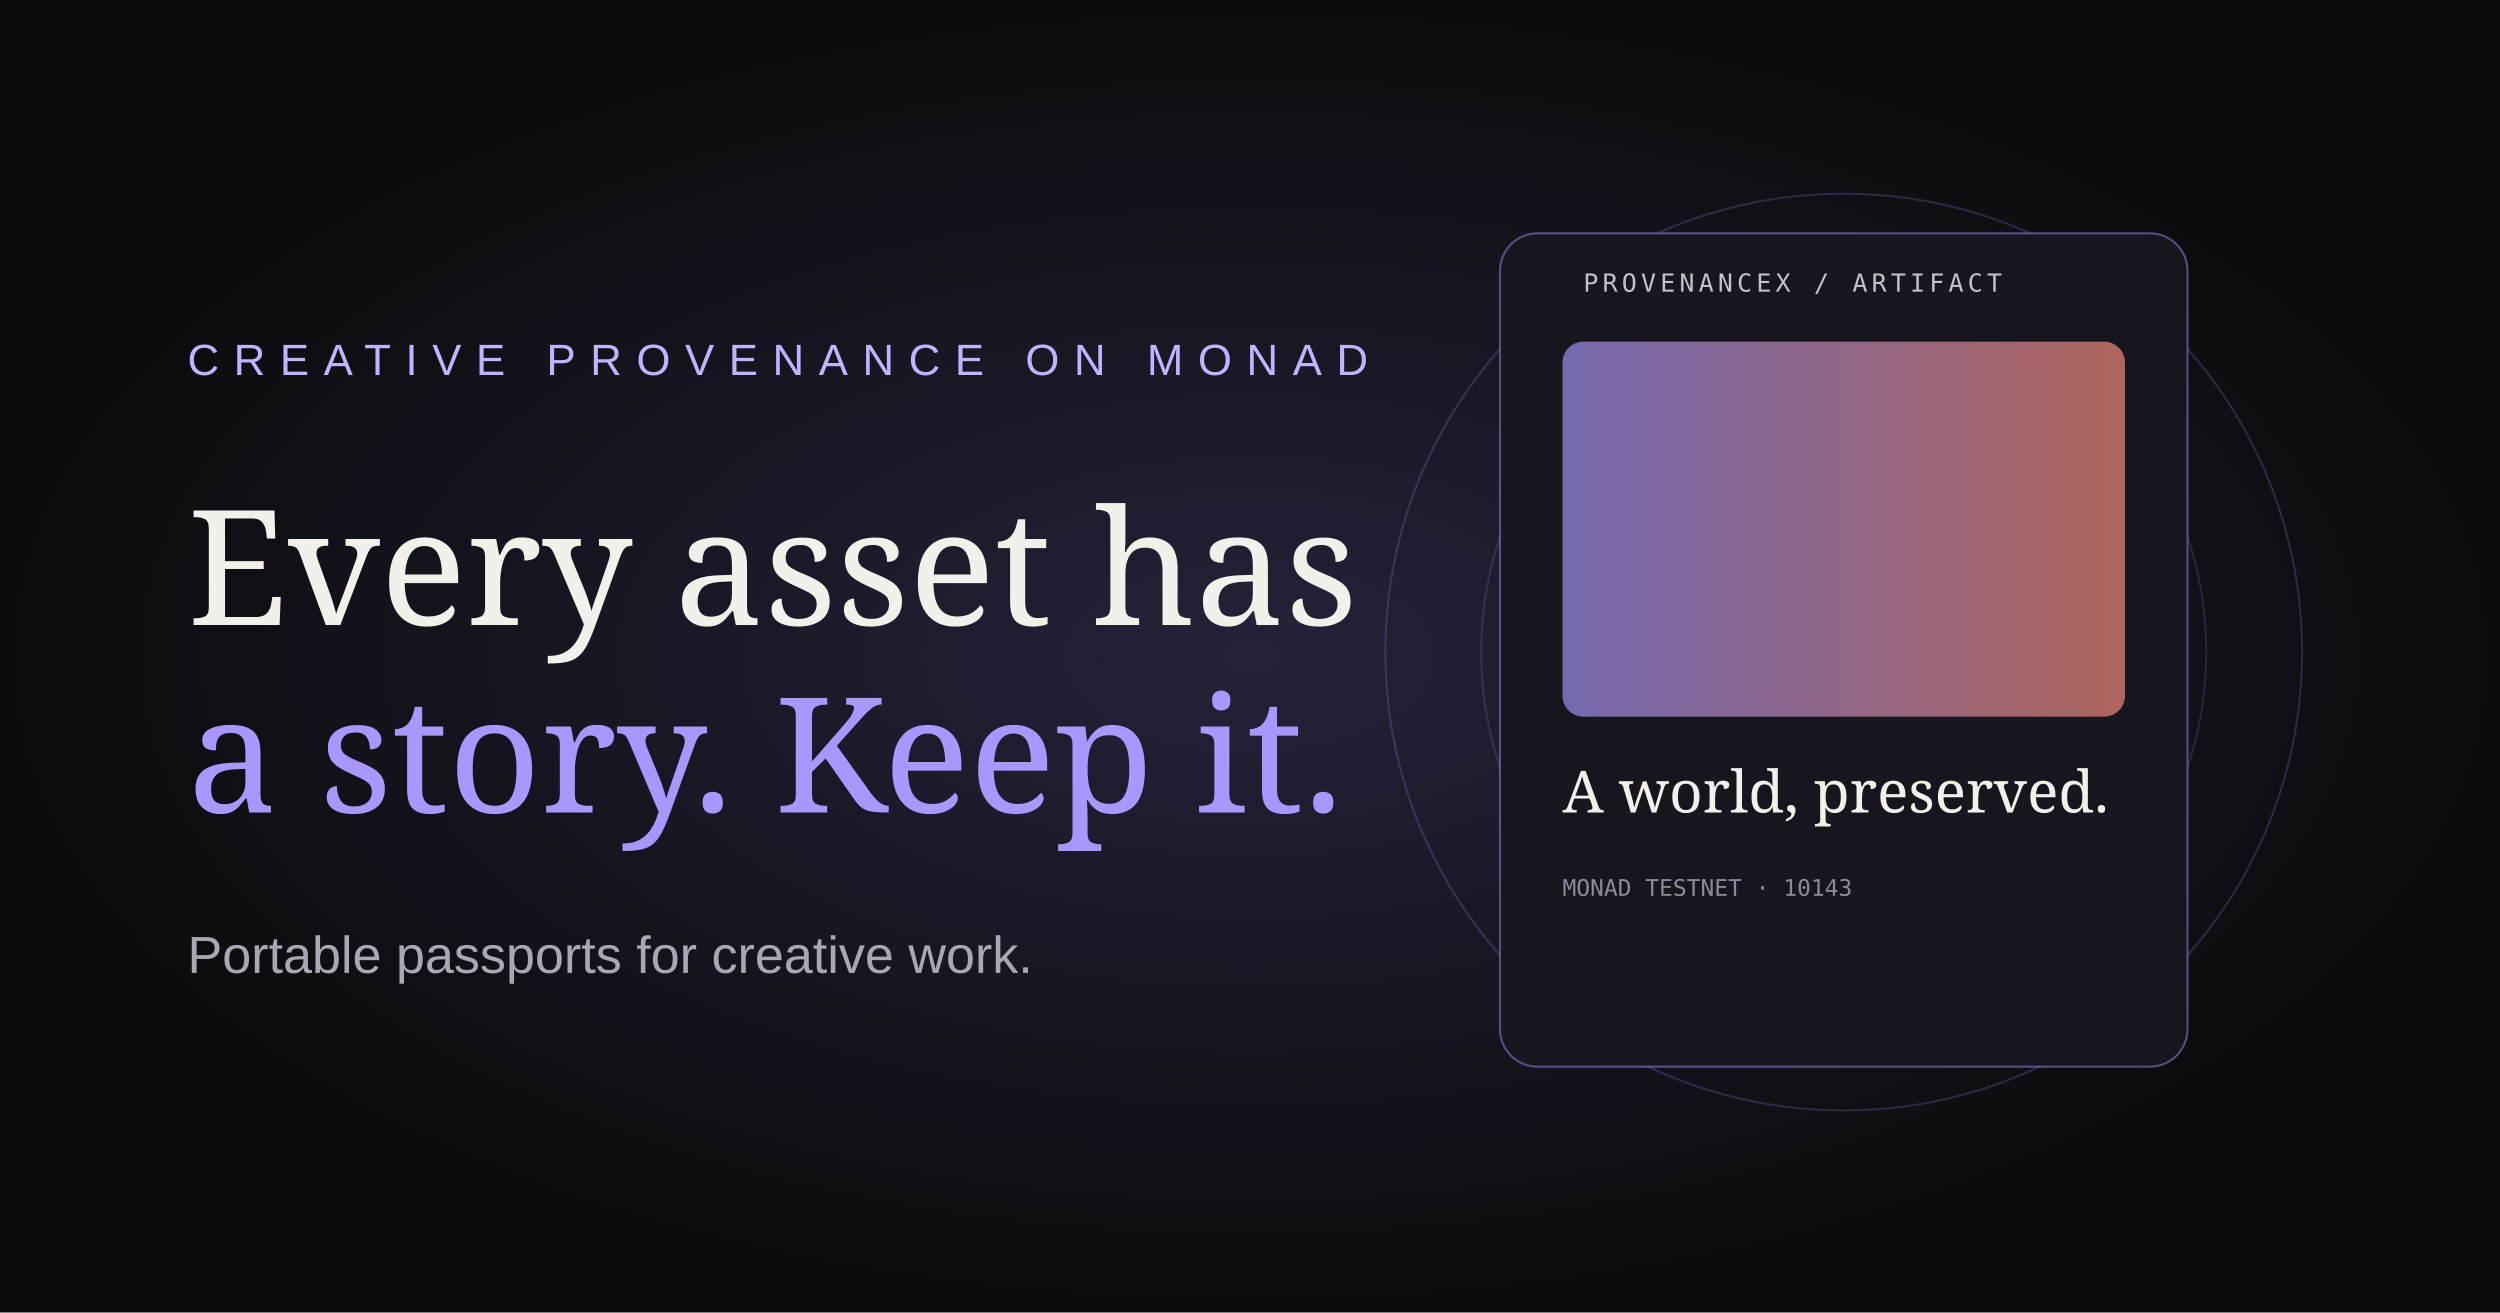
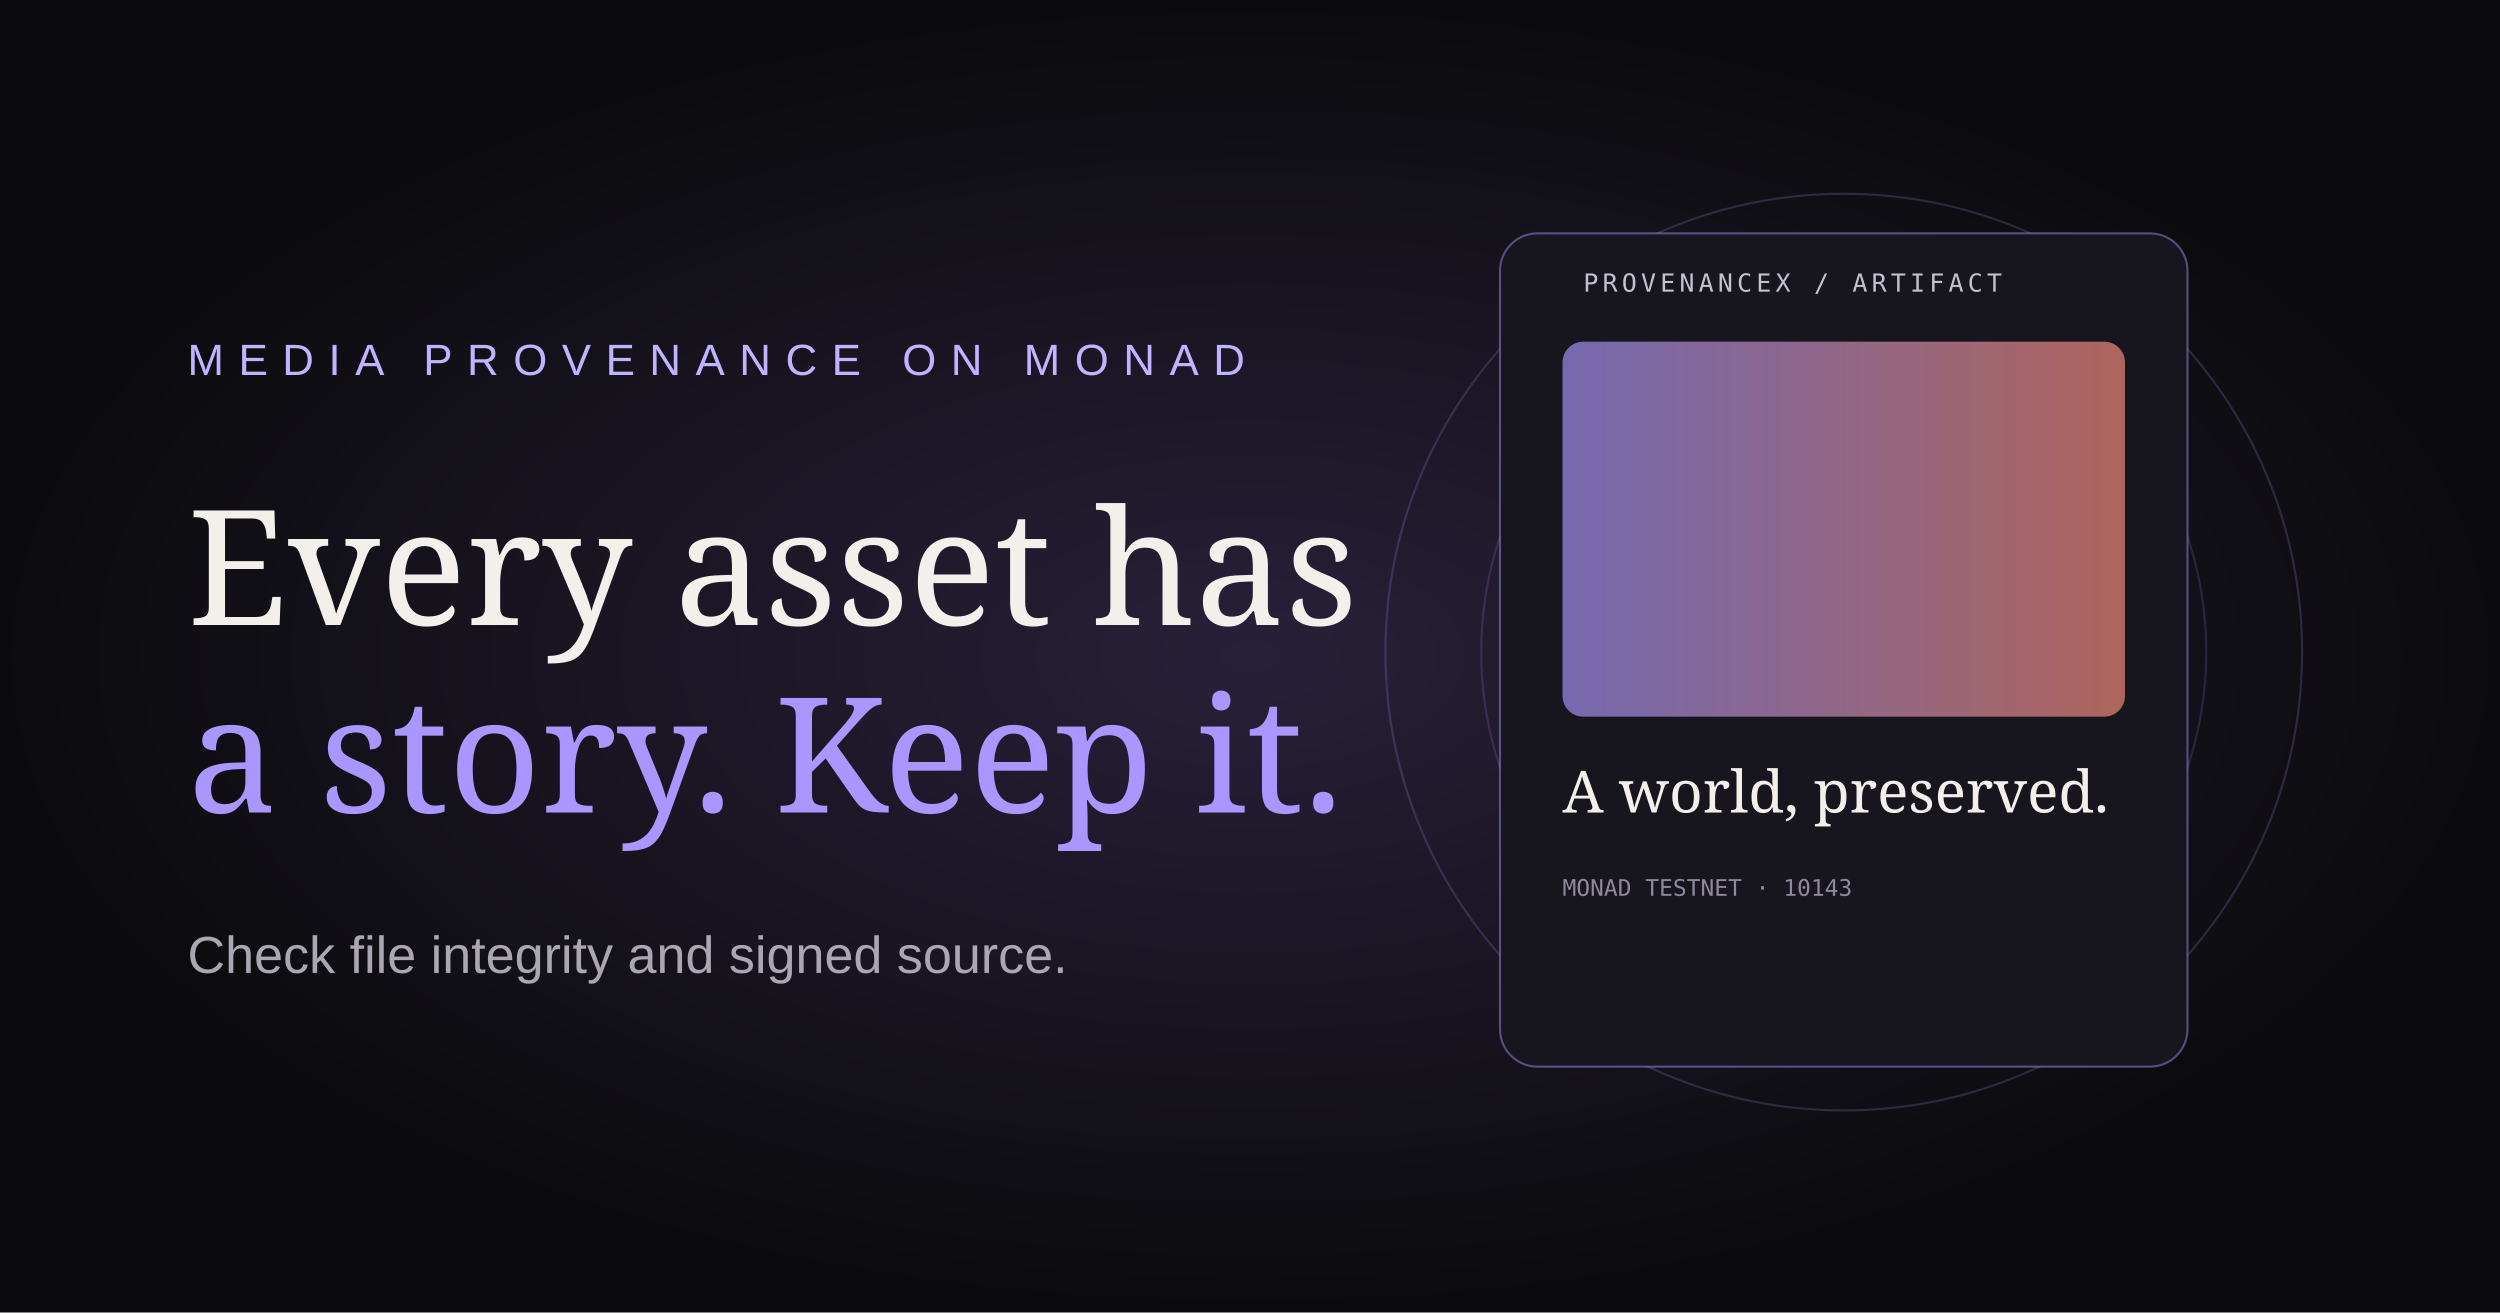
<svg xmlns="http://www.w3.org/2000/svg" viewBox="0 0 1200 630">
  <defs>
    <radialGradient id="a">
      <stop stop-color="#282039" />
      <stop offset="1" stop-color="#0b0b0d" />
    </radialGradient>
    <linearGradient id="b">
      <stop stop-color="#a997ff" />
      <stop offset="1" stop-color="#ff907f" />
    </linearGradient>
  </defs>
  <rect width="1200" height="630" fill="url(#a)" />
  <circle cx="885" cy="313" r="220" fill="none" stroke="#a997ff" stroke-opacity=".2" />
  <circle cx="885" cy="313" r="174" fill="none" stroke="#a997ff" stroke-opacity=".16" />
  <rect x="720" y="112" width="330" height="400" rx="18" fill="#17151e" stroke="#a997ff" stroke-opacity=".45" />
  <rect x="750" y="164" width="270" height="180" rx="10" fill="url(#b)" opacity=".65" />
-   <text x="90" y="180" fill="#c0b3ff" font-family="Arial" font-size="21" letter-spacing="7">CREATIVE PROVENANCE ON MONAD</text>
+   <text x="90" y="180" fill="#c0b3ff" font-family="Arial" font-size="21" letter-spacing="7">MEDIA PROVENANCE ON MONAD</text>
  <text x="90" y="300" fill="#f3f0eb" font-family="Georgia" font-size="77">Every asset has</text>
  <text x="90" y="390" fill="#a997ff" font-family="Georgia" font-size="77">a story. Keep it.</text>
-   <text x="90" y="467" fill="#aaa6b2" font-family="Arial" font-size="25">Portable passports for creative work.</text>
+   <text x="90" y="467" fill="#aaa6b2" font-family="Arial" font-size="25">Check file integrity and signed source.</text>
  <text x="760" y="140" fill="#c5c0ce" font-family="monospace" font-size="12" letter-spacing="2">PROVENANCEX / ARTIFACT</text>
  <text x="750" y="390" fill="#f3f0eb" font-family="Georgia" font-size="28">A world, preserved.</text>
  <text x="750" y="430" fill="#8f899b" font-family="monospace" font-size="11">MONAD TESTNET · 10143</text>
</svg>
